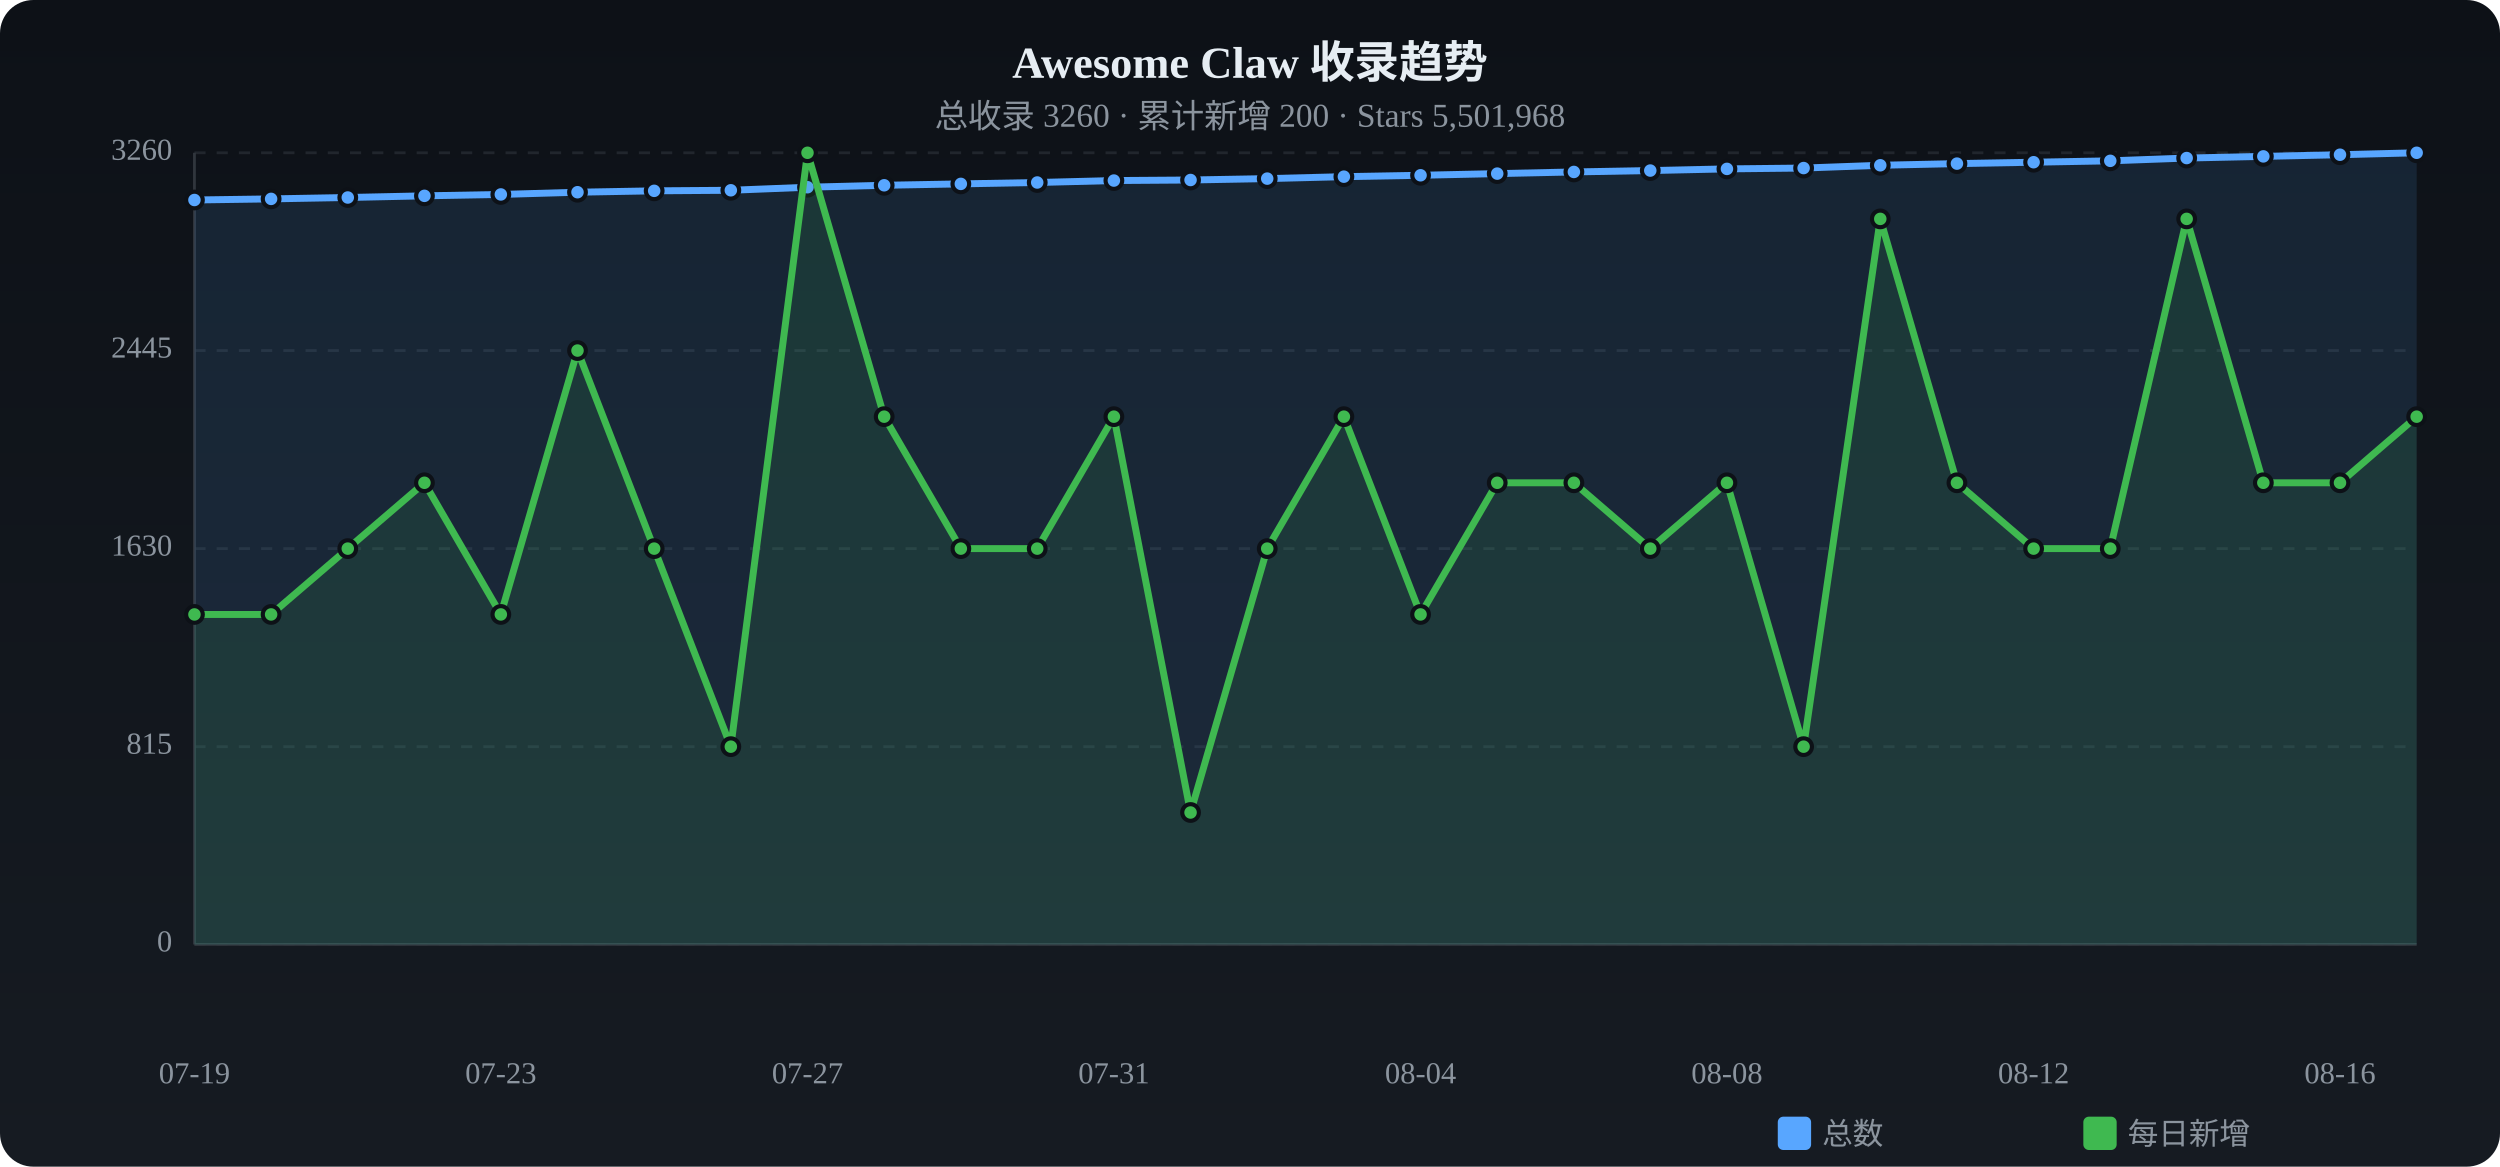
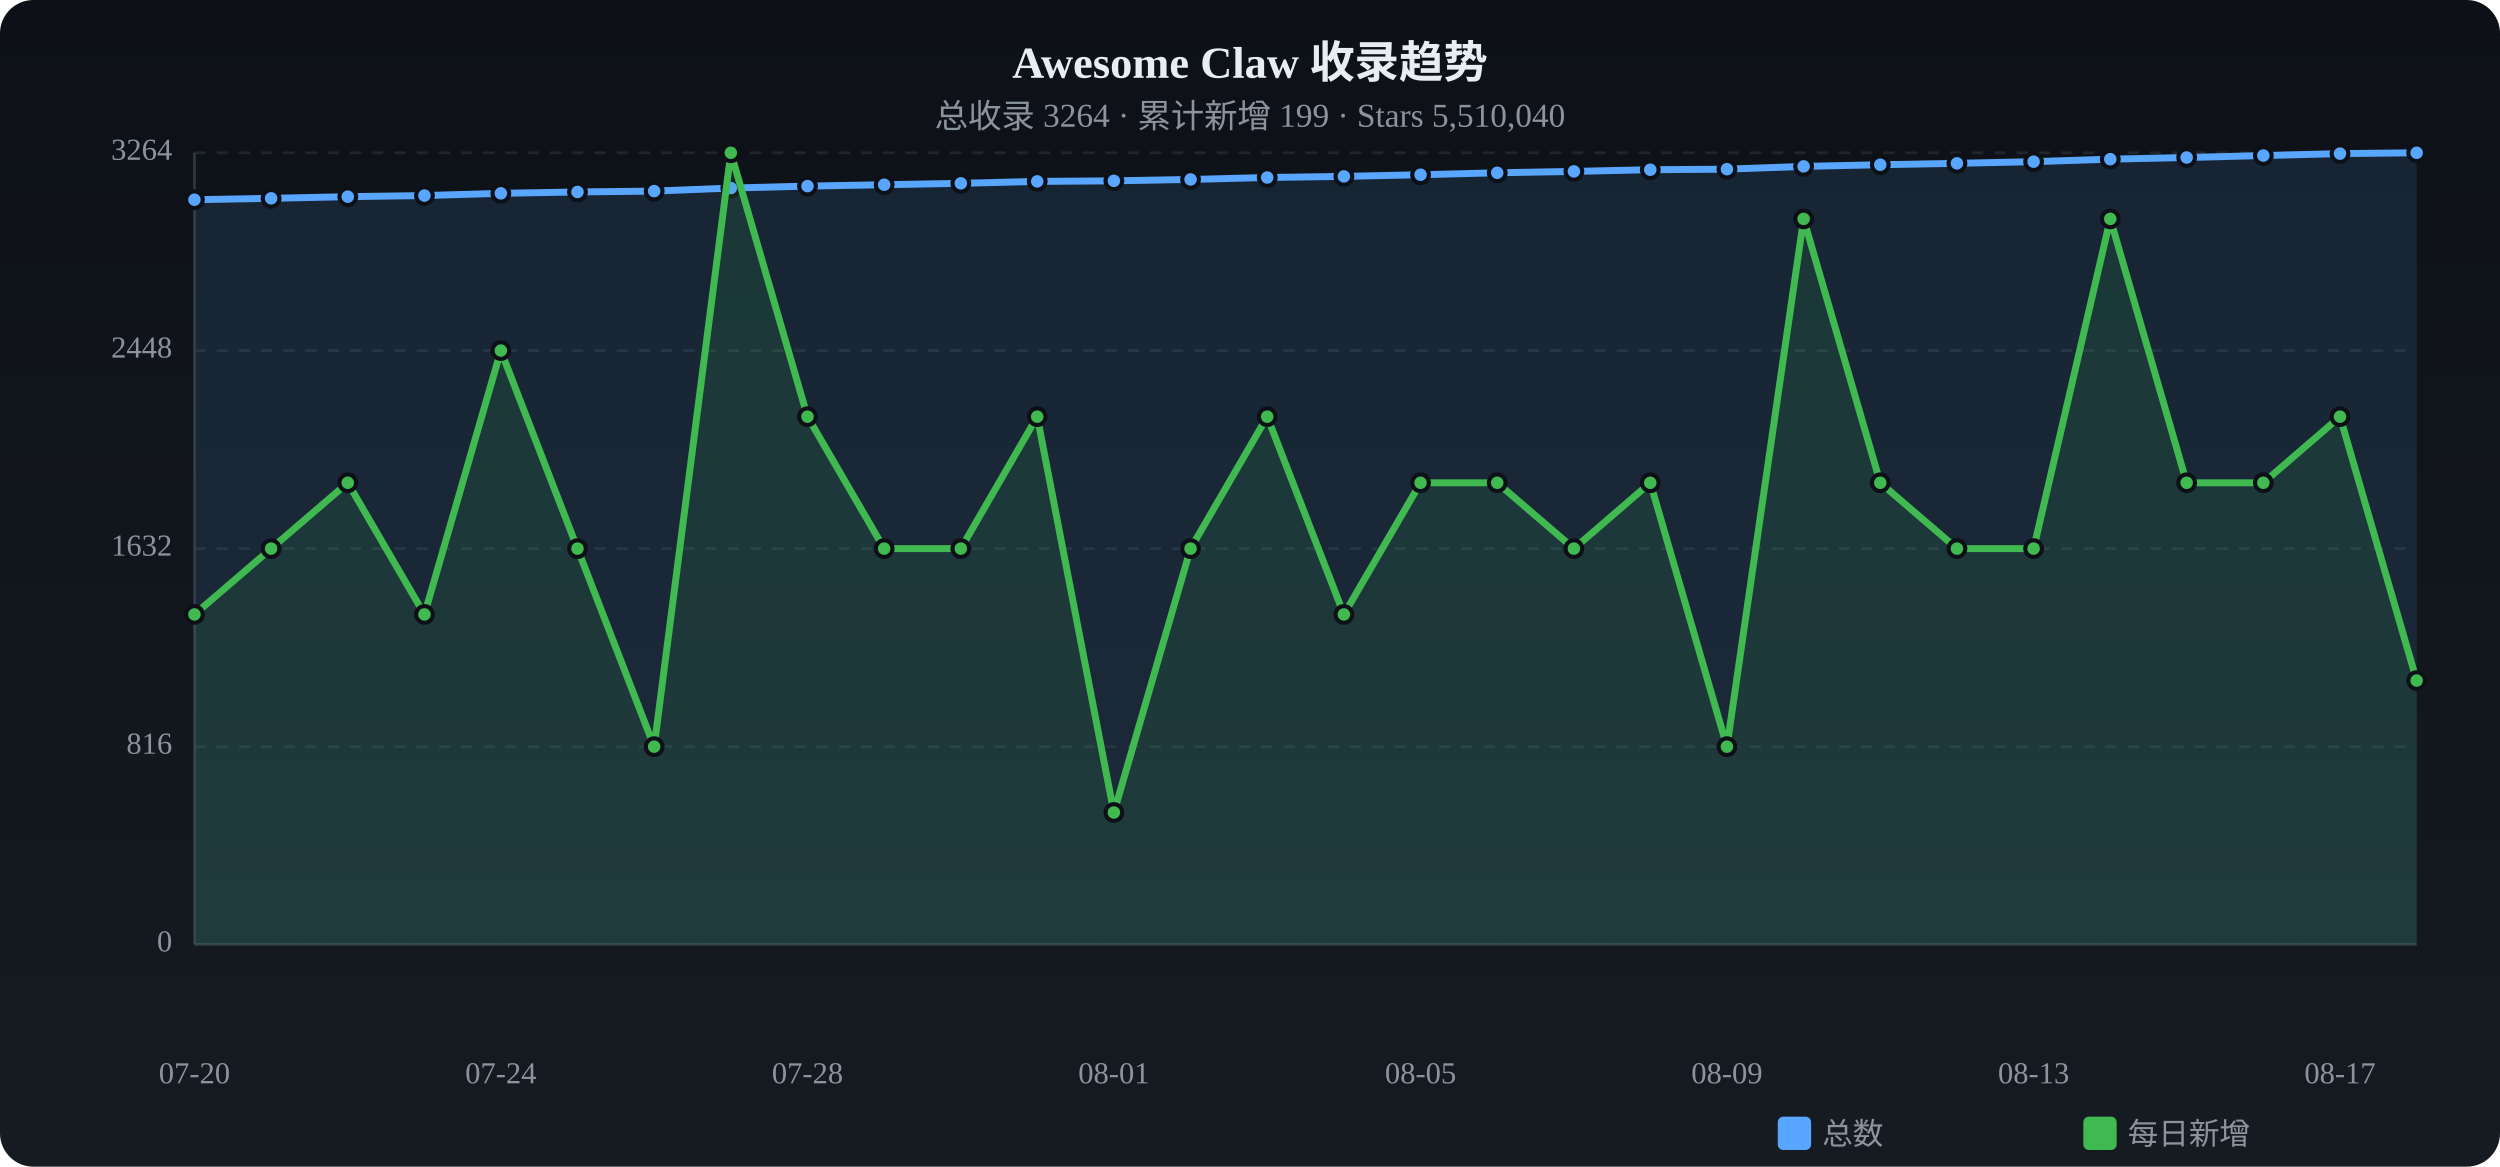
<svg xmlns="http://www.w3.org/2000/svg" viewBox="0 0 900 420" width="900" height="420">
  <defs>
    <linearGradient id="tbg" x1="0%" y1="0%" x2="0%" y2="100%">
      <stop offset="0%" stop-color="#0d1117" />
      <stop offset="100%" stop-color="#161b22" />
    </linearGradient>
  </defs>
  <rect width="900" height="420" rx="12" fill="url(#tbg)" />
  <text x="450.0" y="28" text-anchor="middle" fill="#e6edf3" font-size="16" font-weight="bold">Awesome Claw 收录趋势</text>
-   <text x="450.0" y="46" text-anchor="middle" fill="#8b949e" font-size="12">总收录 3260 · 累计新增 200 · Stars 5,501,968</text>
+   <text x="450.0" y="46" text-anchor="middle" fill="#8b949e" font-size="12">总收录 3264 · 累计新增 199 · Stars 5,510,040</text>
  <text x="62" y="340.0" text-anchor="end" fill="#8b949e" font-size="11" dominant-baseline="middle">0</text>
  <line x1="70" y1="340.0" x2="870" y2="340.0" stroke="#21262d" stroke-dasharray="4 4" />
-   <text x="62" y="268.8" text-anchor="end" fill="#8b949e" font-size="11" dominant-baseline="middle">815</text>
+   <text x="62" y="268.8" text-anchor="end" fill="#8b949e" font-size="11" dominant-baseline="middle">816</text>
  <line x1="70" y1="268.8" x2="870" y2="268.8" stroke="#21262d" stroke-dasharray="4 4" />
-   <text x="62" y="197.5" text-anchor="end" fill="#8b949e" font-size="11" dominant-baseline="middle">1630</text>
+   <text x="62" y="197.5" text-anchor="end" fill="#8b949e" font-size="11" dominant-baseline="middle">1632</text>
  <line x1="70" y1="197.5" x2="870" y2="197.5" stroke="#21262d" stroke-dasharray="4 4" />
-   <text x="62" y="126.2" text-anchor="end" fill="#8b949e" font-size="11" dominant-baseline="middle">2445</text>
+   <text x="62" y="126.2" text-anchor="end" fill="#8b949e" font-size="11" dominant-baseline="middle">2448</text>
  <line x1="70" y1="126.2" x2="870" y2="126.2" stroke="#21262d" stroke-dasharray="4 4" />
-   <text x="62" y="55.0" text-anchor="end" fill="#8b949e" font-size="11" dominant-baseline="middle">3260</text>
+   <text x="62" y="55.0" text-anchor="end" fill="#8b949e" font-size="11" dominant-baseline="middle">3264</text>
  <line x1="70" y1="55.0" x2="870" y2="55.0" stroke="#21262d" stroke-dasharray="4 4" />
  <line x1="70" y1="55" x2="70" y2="340" stroke="#30363d" />
  <line x1="70" y1="340" x2="870" y2="340" stroke="#30363d" />
-   <path d="M70.0,72.0 L97.6,71.6 L125.2,71.1 L152.8,70.5 L180.3,70.0 L207.9,69.2 L235.5,68.7 L263.1,68.5 L290.7,67.4 L318.3,66.7 L345.9,66.2 L373.4,65.7 L401.0,65.0 L428.6,64.8 L456.2,64.3 L483.8,63.6 L511.4,63.1 L539.0,62.5 L566.6,61.9 L594.1,61.4 L621.7,60.8 L649.3,60.5 L676.9,59.5 L704.5,58.9 L732.1,58.4 L759.7,57.9 L787.2,56.9 L814.8,56.3 L842.4,55.7 L870.0,55.0 L870.0,340 L70.0,340 Z" fill="#58a6ff" opacity="0.12" />
-   <polyline points="70.0,72.0 97.6,71.6 125.2,71.1 152.8,70.5 180.3,70.0 207.9,69.2 235.5,68.7 263.1,68.5 290.7,67.4 318.3,66.7 345.9,66.2 373.4,65.7 401.0,65.0 428.6,64.8 456.2,64.3 483.8,63.6 511.4,63.1 539.0,62.5 566.6,61.9 594.1,61.4 621.7,60.8 649.3,60.5 676.9,59.5 704.5,58.9 732.1,58.4 759.7,57.9 787.2,56.9 814.8,56.3 842.4,55.7 870.0,55.0" fill="none" stroke="#58a6ff" stroke-width="2.5" stroke-linecap="round" stroke-linejoin="round" />
-   <circle cx="70.0" cy="72.0" r="3" fill="#58a6ff" stroke="#0d1117" stroke-width="1.5" />
-   <circle cx="97.6" cy="71.6" r="3" fill="#58a6ff" stroke="#0d1117" stroke-width="1.5" />
-   <circle cx="125.2" cy="71.1" r="3" fill="#58a6ff" stroke="#0d1117" stroke-width="1.5" />
-   <circle cx="152.8" cy="70.5" r="3" fill="#58a6ff" stroke="#0d1117" stroke-width="1.5" />
-   <circle cx="180.3" cy="70.0" r="3" fill="#58a6ff" stroke="#0d1117" stroke-width="1.5" />
-   <circle cx="207.9" cy="69.2" r="3" fill="#58a6ff" stroke="#0d1117" stroke-width="1.5" />
-   <circle cx="235.5" cy="68.7" r="3" fill="#58a6ff" stroke="#0d1117" stroke-width="1.5" />
-   <circle cx="263.1" cy="68.5" r="3" fill="#58a6ff" stroke="#0d1117" stroke-width="1.5" />
-   <circle cx="290.7" cy="67.4" r="3" fill="#58a6ff" stroke="#0d1117" stroke-width="1.5" />
-   <circle cx="318.3" cy="66.7" r="3" fill="#58a6ff" stroke="#0d1117" stroke-width="1.5" />
-   <circle cx="345.9" cy="66.2" r="3" fill="#58a6ff" stroke="#0d1117" stroke-width="1.5" />
-   <circle cx="373.4" cy="65.7" r="3" fill="#58a6ff" stroke="#0d1117" stroke-width="1.5" />
-   <circle cx="401.0" cy="65.0" r="3" fill="#58a6ff" stroke="#0d1117" stroke-width="1.5" />
-   <circle cx="428.6" cy="64.8" r="3" fill="#58a6ff" stroke="#0d1117" stroke-width="1.5" />
-   <circle cx="456.2" cy="64.3" r="3" fill="#58a6ff" stroke="#0d1117" stroke-width="1.5" />
-   <circle cx="483.8" cy="63.6" r="3" fill="#58a6ff" stroke="#0d1117" stroke-width="1.5" />
-   <circle cx="511.4" cy="63.1" r="3" fill="#58a6ff" stroke="#0d1117" stroke-width="1.5" />
-   <circle cx="539.0" cy="62.5" r="3" fill="#58a6ff" stroke="#0d1117" stroke-width="1.5" />
-   <circle cx="566.6" cy="61.9" r="3" fill="#58a6ff" stroke="#0d1117" stroke-width="1.5" />
-   <circle cx="594.1" cy="61.4" r="3" fill="#58a6ff" stroke="#0d1117" stroke-width="1.5" />
-   <circle cx="621.7" cy="60.8" r="3" fill="#58a6ff" stroke="#0d1117" stroke-width="1.5" />
-   <circle cx="649.3" cy="60.5" r="3" fill="#58a6ff" stroke="#0d1117" stroke-width="1.5" />
-   <circle cx="676.9" cy="59.5" r="3" fill="#58a6ff" stroke="#0d1117" stroke-width="1.5" />
-   <circle cx="704.5" cy="58.9" r="3" fill="#58a6ff" stroke="#0d1117" stroke-width="1.5" />
-   <circle cx="732.1" cy="58.4" r="3" fill="#58a6ff" stroke="#0d1117" stroke-width="1.5" />
-   <circle cx="759.7" cy="57.9" r="3" fill="#58a6ff" stroke="#0d1117" stroke-width="1.5" />
-   <circle cx="787.2" cy="56.9" r="3" fill="#58a6ff" stroke="#0d1117" stroke-width="1.5" />
-   <circle cx="814.8" cy="56.3" r="3" fill="#58a6ff" stroke="#0d1117" stroke-width="1.5" />
-   <circle cx="842.4" cy="55.7" r="3" fill="#58a6ff" stroke="#0d1117" stroke-width="1.5" />
+   <path d="M70.0,71.9 L97.6,71.4 L125.2,70.8 L152.8,70.4 L180.3,69.6 L207.9,69.1 L235.5,68.8 L263.1,67.7 L290.7,67.0 L318.3,66.5 L345.9,66.0 L373.4,65.3 L401.0,65.1 L428.6,64.6 L456.2,63.9 L483.8,63.5 L511.4,62.9 L539.0,62.2 L566.6,61.7 L594.1,61.1 L621.7,60.9 L649.3,59.9 L676.9,59.3 L704.5,58.8 L732.1,58.2 L759.7,57.3 L787.2,56.7 L814.8,56.0 L842.4,55.3 L870.0,55.0 L870.0,340 L70.0,340 Z" fill="#58a6ff" opacity="0.12" />
+   <polyline points="70.0,71.9 97.6,71.4 125.2,70.8 152.8,70.4 180.3,69.6 207.9,69.1 235.5,68.8 263.1,67.7 290.7,67.0 318.3,66.5 345.9,66.0 373.4,65.3 401.0,65.1 428.6,64.6 456.2,63.9 483.8,63.5 511.4,62.9 539.0,62.2 566.6,61.7 594.1,61.1 621.7,60.9 649.3,59.9 676.9,59.3 704.5,58.8 732.1,58.2 759.7,57.3 787.2,56.7 814.8,56.0 842.4,55.3 870.0,55.0" fill="none" stroke="#58a6ff" stroke-width="2.5" stroke-linecap="round" stroke-linejoin="round" />
+   <circle cx="70.0" cy="71.9" r="3" fill="#58a6ff" stroke="#0d1117" stroke-width="1.5" />
+   <circle cx="97.6" cy="71.4" r="3" fill="#58a6ff" stroke="#0d1117" stroke-width="1.5" />
+   <circle cx="125.2" cy="70.8" r="3" fill="#58a6ff" stroke="#0d1117" stroke-width="1.5" />
+   <circle cx="152.8" cy="70.4" r="3" fill="#58a6ff" stroke="#0d1117" stroke-width="1.5" />
+   <circle cx="180.3" cy="69.6" r="3" fill="#58a6ff" stroke="#0d1117" stroke-width="1.5" />
+   <circle cx="207.9" cy="69.1" r="3" fill="#58a6ff" stroke="#0d1117" stroke-width="1.5" />
+   <circle cx="235.5" cy="68.8" r="3" fill="#58a6ff" stroke="#0d1117" stroke-width="1.5" />
+   <circle cx="263.1" cy="67.7" r="3" fill="#58a6ff" stroke="#0d1117" stroke-width="1.5" />
+   <circle cx="290.7" cy="67.0" r="3" fill="#58a6ff" stroke="#0d1117" stroke-width="1.5" />
+   <circle cx="318.3" cy="66.5" r="3" fill="#58a6ff" stroke="#0d1117" stroke-width="1.5" />
+   <circle cx="345.9" cy="66.0" r="3" fill="#58a6ff" stroke="#0d1117" stroke-width="1.5" />
+   <circle cx="373.4" cy="65.3" r="3" fill="#58a6ff" stroke="#0d1117" stroke-width="1.5" />
+   <circle cx="401.0" cy="65.1" r="3" fill="#58a6ff" stroke="#0d1117" stroke-width="1.5" />
+   <circle cx="428.6" cy="64.6" r="3" fill="#58a6ff" stroke="#0d1117" stroke-width="1.5" />
+   <circle cx="456.2" cy="63.9" r="3" fill="#58a6ff" stroke="#0d1117" stroke-width="1.5" />
+   <circle cx="483.8" cy="63.5" r="3" fill="#58a6ff" stroke="#0d1117" stroke-width="1.5" />
+   <circle cx="511.4" cy="62.9" r="3" fill="#58a6ff" stroke="#0d1117" stroke-width="1.5" />
+   <circle cx="539.0" cy="62.2" r="3" fill="#58a6ff" stroke="#0d1117" stroke-width="1.5" />
+   <circle cx="566.6" cy="61.7" r="3" fill="#58a6ff" stroke="#0d1117" stroke-width="1.5" />
+   <circle cx="594.1" cy="61.1" r="3" fill="#58a6ff" stroke="#0d1117" stroke-width="1.5" />
+   <circle cx="621.7" cy="60.9" r="3" fill="#58a6ff" stroke="#0d1117" stroke-width="1.5" />
+   <circle cx="649.3" cy="59.9" r="3" fill="#58a6ff" stroke="#0d1117" stroke-width="1.5" />
+   <circle cx="676.9" cy="59.3" r="3" fill="#58a6ff" stroke="#0d1117" stroke-width="1.5" />
+   <circle cx="704.5" cy="58.8" r="3" fill="#58a6ff" stroke="#0d1117" stroke-width="1.5" />
+   <circle cx="732.1" cy="58.2" r="3" fill="#58a6ff" stroke="#0d1117" stroke-width="1.5" />
+   <circle cx="759.7" cy="57.3" r="3" fill="#58a6ff" stroke="#0d1117" stroke-width="1.5" />
+   <circle cx="787.2" cy="56.7" r="3" fill="#58a6ff" stroke="#0d1117" stroke-width="1.5" />
+   <circle cx="814.8" cy="56.0" r="3" fill="#58a6ff" stroke="#0d1117" stroke-width="1.5" />
+   <circle cx="842.4" cy="55.3" r="3" fill="#58a6ff" stroke="#0d1117" stroke-width="1.5" />
  <circle cx="870.0" cy="55.0" r="3" fill="#58a6ff" stroke="#0d1117" stroke-width="1.5" />
-   <path d="M70.0,221.2 L97.6,221.2 L125.2,197.5 L152.8,173.8 L180.3,221.2 L207.9,126.2 L235.5,197.5 L263.1,268.8 L290.7,55.0 L318.3,150.0 L345.9,197.5 L373.4,197.5 L401.0,150.0 L428.6,292.5 L456.2,197.5 L483.8,150.0 L511.4,221.2 L539.0,173.8 L566.6,173.8 L594.1,197.5 L621.7,173.8 L649.3,268.8 L676.9,78.8 L704.5,173.8 L732.1,197.5 L759.7,197.5 L787.2,78.8 L814.8,173.8 L842.4,173.8 L870.0,150.0 L870.0,340 L70.0,340 Z" fill="#3fb950" opacity="0.12" />
-   <polyline points="70.0,221.2 97.6,221.2 125.2,197.5 152.8,173.8 180.3,221.2 207.9,126.2 235.5,197.5 263.1,268.8 290.7,55.0 318.3,150.0 345.9,197.5 373.4,197.5 401.0,150.0 428.6,292.5 456.2,197.5 483.8,150.0 511.4,221.2 539.0,173.8 566.6,173.8 594.1,197.5 621.7,173.8 649.3,268.8 676.9,78.8 704.5,173.8 732.1,197.5 759.7,197.5 787.2,78.8 814.8,173.8 842.4,173.8 870.0,150.0" fill="none" stroke="#3fb950" stroke-width="2.5" stroke-linecap="round" stroke-linejoin="round" />
+   <path d="M70.0,221.2 L97.6,197.5 L125.2,173.8 L152.8,221.2 L180.3,126.2 L207.9,197.5 L235.5,268.8 L263.1,55.0 L290.7,150.0 L318.3,197.5 L345.9,197.5 L373.4,150.0 L401.0,292.5 L428.6,197.5 L456.2,150.0 L483.8,221.2 L511.4,173.8 L539.0,173.8 L566.6,197.5 L594.1,173.8 L621.7,268.8 L649.3,78.8 L676.9,173.8 L704.5,197.5 L732.1,197.5 L759.7,78.8 L787.2,173.8 L814.8,173.8 L842.4,150.0 L870.0,245.0 L870.0,340 L70.0,340 Z" fill="#3fb950" opacity="0.12" />
+   <polyline points="70.0,221.2 97.6,197.5 125.2,173.8 152.8,221.2 180.3,126.2 207.9,197.5 235.5,268.8 263.1,55.0 290.7,150.0 318.3,197.5 345.9,197.5 373.4,150.0 401.0,292.5 428.6,197.5 456.2,150.0 483.8,221.2 511.4,173.8 539.0,173.8 566.6,197.5 594.1,173.8 621.7,268.8 649.3,78.8 676.9,173.8 704.5,197.5 732.1,197.5 759.7,78.8 787.2,173.8 814.8,173.8 842.4,150.0 870.0,245.0" fill="none" stroke="#3fb950" stroke-width="2.5" stroke-linecap="round" stroke-linejoin="round" />
  <circle cx="70.0" cy="221.2" r="3" fill="#3fb950" stroke="#0d1117" stroke-width="1.5" />
-   <circle cx="97.6" cy="221.2" r="3" fill="#3fb950" stroke="#0d1117" stroke-width="1.5" />
-   <circle cx="125.2" cy="197.5" r="3" fill="#3fb950" stroke="#0d1117" stroke-width="1.5" />
-   <circle cx="152.8" cy="173.8" r="3" fill="#3fb950" stroke="#0d1117" stroke-width="1.5" />
-   <circle cx="180.3" cy="221.2" r="3" fill="#3fb950" stroke="#0d1117" stroke-width="1.5" />
-   <circle cx="207.9" cy="126.2" r="3" fill="#3fb950" stroke="#0d1117" stroke-width="1.5" />
-   <circle cx="235.5" cy="197.5" r="3" fill="#3fb950" stroke="#0d1117" stroke-width="1.5" />
-   <circle cx="263.1" cy="268.8" r="3" fill="#3fb950" stroke="#0d1117" stroke-width="1.5" />
-   <circle cx="290.7" cy="55.0" r="3" fill="#3fb950" stroke="#0d1117" stroke-width="1.5" />
-   <circle cx="318.3" cy="150.0" r="3" fill="#3fb950" stroke="#0d1117" stroke-width="1.5" />
+   <circle cx="97.6" cy="197.5" r="3" fill="#3fb950" stroke="#0d1117" stroke-width="1.5" />
+   <circle cx="125.2" cy="173.8" r="3" fill="#3fb950" stroke="#0d1117" stroke-width="1.5" />
+   <circle cx="152.8" cy="221.2" r="3" fill="#3fb950" stroke="#0d1117" stroke-width="1.5" />
+   <circle cx="180.3" cy="126.2" r="3" fill="#3fb950" stroke="#0d1117" stroke-width="1.5" />
+   <circle cx="207.9" cy="197.5" r="3" fill="#3fb950" stroke="#0d1117" stroke-width="1.5" />
+   <circle cx="235.5" cy="268.8" r="3" fill="#3fb950" stroke="#0d1117" stroke-width="1.5" />
+   <circle cx="263.1" cy="55.0" r="3" fill="#3fb950" stroke="#0d1117" stroke-width="1.5" />
+   <circle cx="290.7" cy="150.0" r="3" fill="#3fb950" stroke="#0d1117" stroke-width="1.5" />
+   <circle cx="318.3" cy="197.5" r="3" fill="#3fb950" stroke="#0d1117" stroke-width="1.5" />
  <circle cx="345.9" cy="197.5" r="3" fill="#3fb950" stroke="#0d1117" stroke-width="1.5" />
-   <circle cx="373.4" cy="197.5" r="3" fill="#3fb950" stroke="#0d1117" stroke-width="1.5" />
-   <circle cx="401.0" cy="150.0" r="3" fill="#3fb950" stroke="#0d1117" stroke-width="1.5" />
-   <circle cx="428.6" cy="292.5" r="3" fill="#3fb950" stroke="#0d1117" stroke-width="1.5" />
-   <circle cx="456.2" cy="197.5" r="3" fill="#3fb950" stroke="#0d1117" stroke-width="1.5" />
-   <circle cx="483.8" cy="150.0" r="3" fill="#3fb950" stroke="#0d1117" stroke-width="1.5" />
-   <circle cx="511.4" cy="221.2" r="3" fill="#3fb950" stroke="#0d1117" stroke-width="1.5" />
+   <circle cx="373.4" cy="150.0" r="3" fill="#3fb950" stroke="#0d1117" stroke-width="1.5" />
+   <circle cx="401.0" cy="292.5" r="3" fill="#3fb950" stroke="#0d1117" stroke-width="1.5" />
+   <circle cx="428.6" cy="197.5" r="3" fill="#3fb950" stroke="#0d1117" stroke-width="1.5" />
+   <circle cx="456.2" cy="150.0" r="3" fill="#3fb950" stroke="#0d1117" stroke-width="1.5" />
+   <circle cx="483.8" cy="221.2" r="3" fill="#3fb950" stroke="#0d1117" stroke-width="1.5" />
+   <circle cx="511.4" cy="173.8" r="3" fill="#3fb950" stroke="#0d1117" stroke-width="1.5" />
  <circle cx="539.0" cy="173.8" r="3" fill="#3fb950" stroke="#0d1117" stroke-width="1.5" />
-   <circle cx="566.6" cy="173.8" r="3" fill="#3fb950" stroke="#0d1117" stroke-width="1.5" />
-   <circle cx="594.1" cy="197.5" r="3" fill="#3fb950" stroke="#0d1117" stroke-width="1.5" />
-   <circle cx="621.7" cy="173.8" r="3" fill="#3fb950" stroke="#0d1117" stroke-width="1.5" />
-   <circle cx="649.3" cy="268.8" r="3" fill="#3fb950" stroke="#0d1117" stroke-width="1.5" />
-   <circle cx="676.9" cy="78.8" r="3" fill="#3fb950" stroke="#0d1117" stroke-width="1.5" />
-   <circle cx="704.5" cy="173.8" r="3" fill="#3fb950" stroke="#0d1117" stroke-width="1.5" />
+   <circle cx="566.6" cy="197.5" r="3" fill="#3fb950" stroke="#0d1117" stroke-width="1.5" />
+   <circle cx="594.1" cy="173.8" r="3" fill="#3fb950" stroke="#0d1117" stroke-width="1.5" />
+   <circle cx="621.7" cy="268.8" r="3" fill="#3fb950" stroke="#0d1117" stroke-width="1.5" />
+   <circle cx="649.3" cy="78.8" r="3" fill="#3fb950" stroke="#0d1117" stroke-width="1.5" />
+   <circle cx="676.9" cy="173.8" r="3" fill="#3fb950" stroke="#0d1117" stroke-width="1.5" />
+   <circle cx="704.5" cy="197.5" r="3" fill="#3fb950" stroke="#0d1117" stroke-width="1.5" />
  <circle cx="732.1" cy="197.5" r="3" fill="#3fb950" stroke="#0d1117" stroke-width="1.5" />
-   <circle cx="759.7" cy="197.5" r="3" fill="#3fb950" stroke="#0d1117" stroke-width="1.5" />
-   <circle cx="787.2" cy="78.8" r="3" fill="#3fb950" stroke="#0d1117" stroke-width="1.5" />
+   <circle cx="759.7" cy="78.8" r="3" fill="#3fb950" stroke="#0d1117" stroke-width="1.5" />
+   <circle cx="787.2" cy="173.8" r="3" fill="#3fb950" stroke="#0d1117" stroke-width="1.5" />
  <circle cx="814.8" cy="173.8" r="3" fill="#3fb950" stroke="#0d1117" stroke-width="1.5" />
-   <circle cx="842.4" cy="173.8" r="3" fill="#3fb950" stroke="#0d1117" stroke-width="1.5" />
-   <circle cx="870.0" cy="150.0" r="3" fill="#3fb950" stroke="#0d1117" stroke-width="1.5" />
-   <text x="70.0" y="390" text-anchor="middle" fill="#8b949e" font-size="11">07-19</text>
-   <text x="180.3" y="390" text-anchor="middle" fill="#8b949e" font-size="11">07-23</text>
-   <text x="290.7" y="390" text-anchor="middle" fill="#8b949e" font-size="11">07-27</text>
-   <text x="401.0" y="390" text-anchor="middle" fill="#8b949e" font-size="11">07-31</text>
-   <text x="511.4" y="390" text-anchor="middle" fill="#8b949e" font-size="11">08-04</text>
-   <text x="621.7" y="390" text-anchor="middle" fill="#8b949e" font-size="11">08-08</text>
-   <text x="732.1" y="390" text-anchor="middle" fill="#8b949e" font-size="11">08-12</text>
-   <text x="842.4" y="390" text-anchor="middle" fill="#8b949e" font-size="11">08-16</text>
+   <circle cx="842.4" cy="150.0" r="3" fill="#3fb950" stroke="#0d1117" stroke-width="1.5" />
+   <circle cx="870.0" cy="245.0" r="3" fill="#3fb950" stroke="#0d1117" stroke-width="1.5" />
+   <text x="70.0" y="390" text-anchor="middle" fill="#8b949e" font-size="11">07-20</text>
+   <text x="180.3" y="390" text-anchor="middle" fill="#8b949e" font-size="11">07-24</text>
+   <text x="290.7" y="390" text-anchor="middle" fill="#8b949e" font-size="11">07-28</text>
+   <text x="401.0" y="390" text-anchor="middle" fill="#8b949e" font-size="11">08-01</text>
+   <text x="511.4" y="390" text-anchor="middle" fill="#8b949e" font-size="11">08-05</text>
+   <text x="621.7" y="390" text-anchor="middle" fill="#8b949e" font-size="11">08-09</text>
+   <text x="732.1" y="390" text-anchor="middle" fill="#8b949e" font-size="11">08-13</text>
+   <text x="842.4" y="390" text-anchor="middle" fill="#8b949e" font-size="11">08-17</text>
  <rect x="640" y="402" width="12" height="12" rx="2" fill="#58a6ff" />
  <text x="656" y="412" fill="#8b949e" font-size="11">总数</text>
  <rect x="750" y="402" width="12" height="12" rx="2" fill="#3fb950" />
  <text x="766" y="412" fill="#8b949e" font-size="11">每日新增</text>
</svg>
